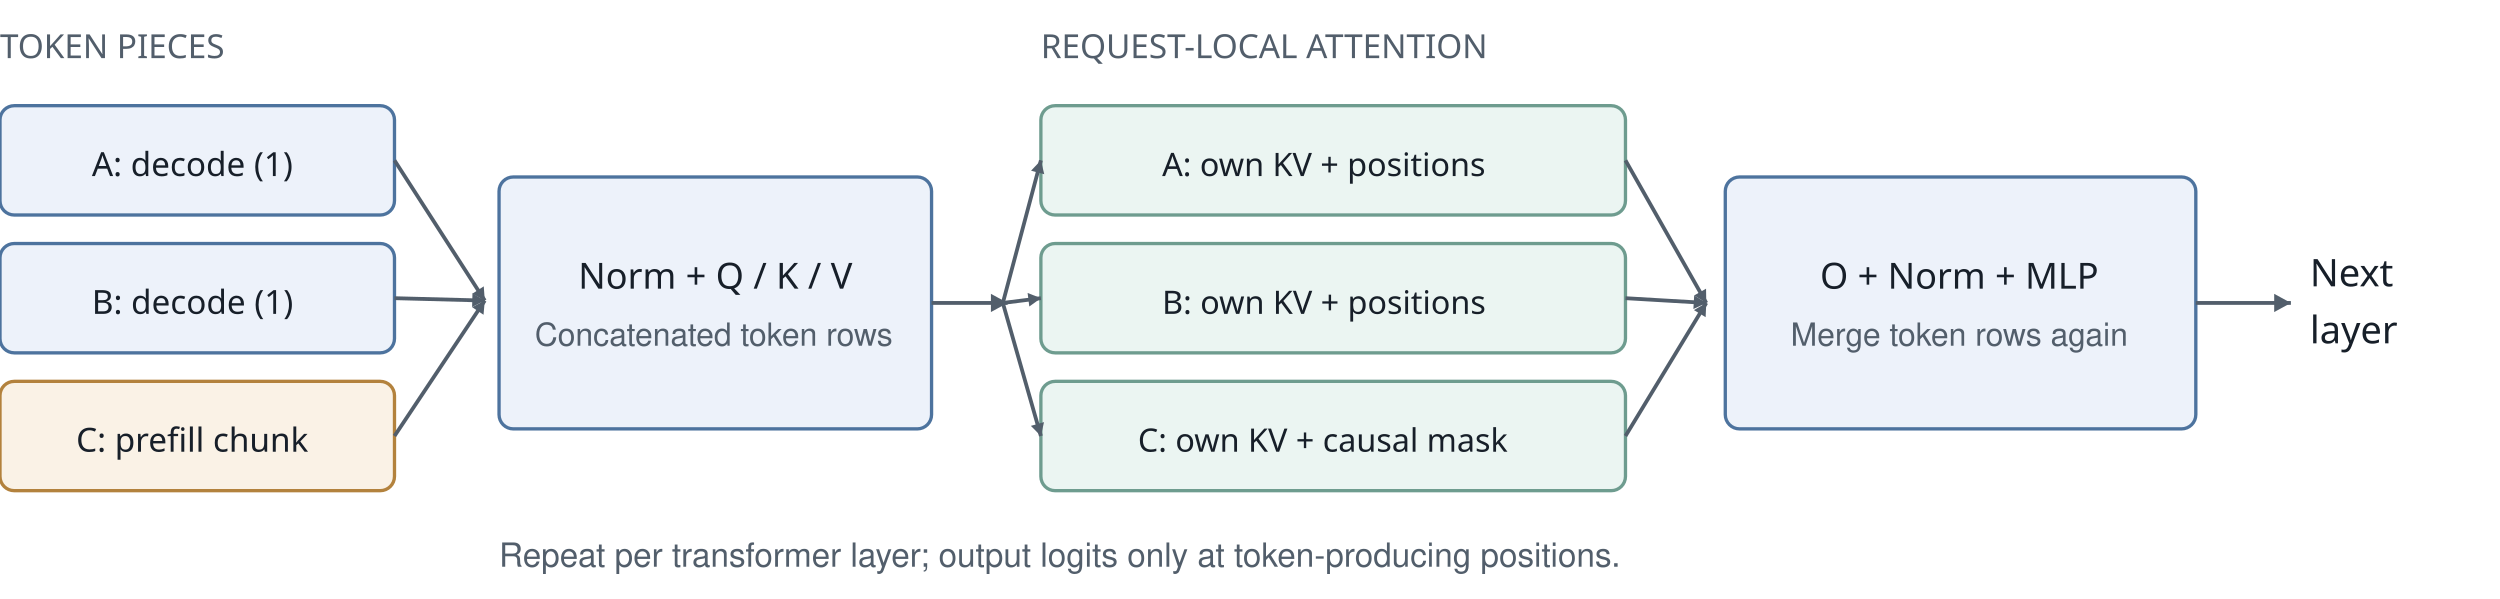
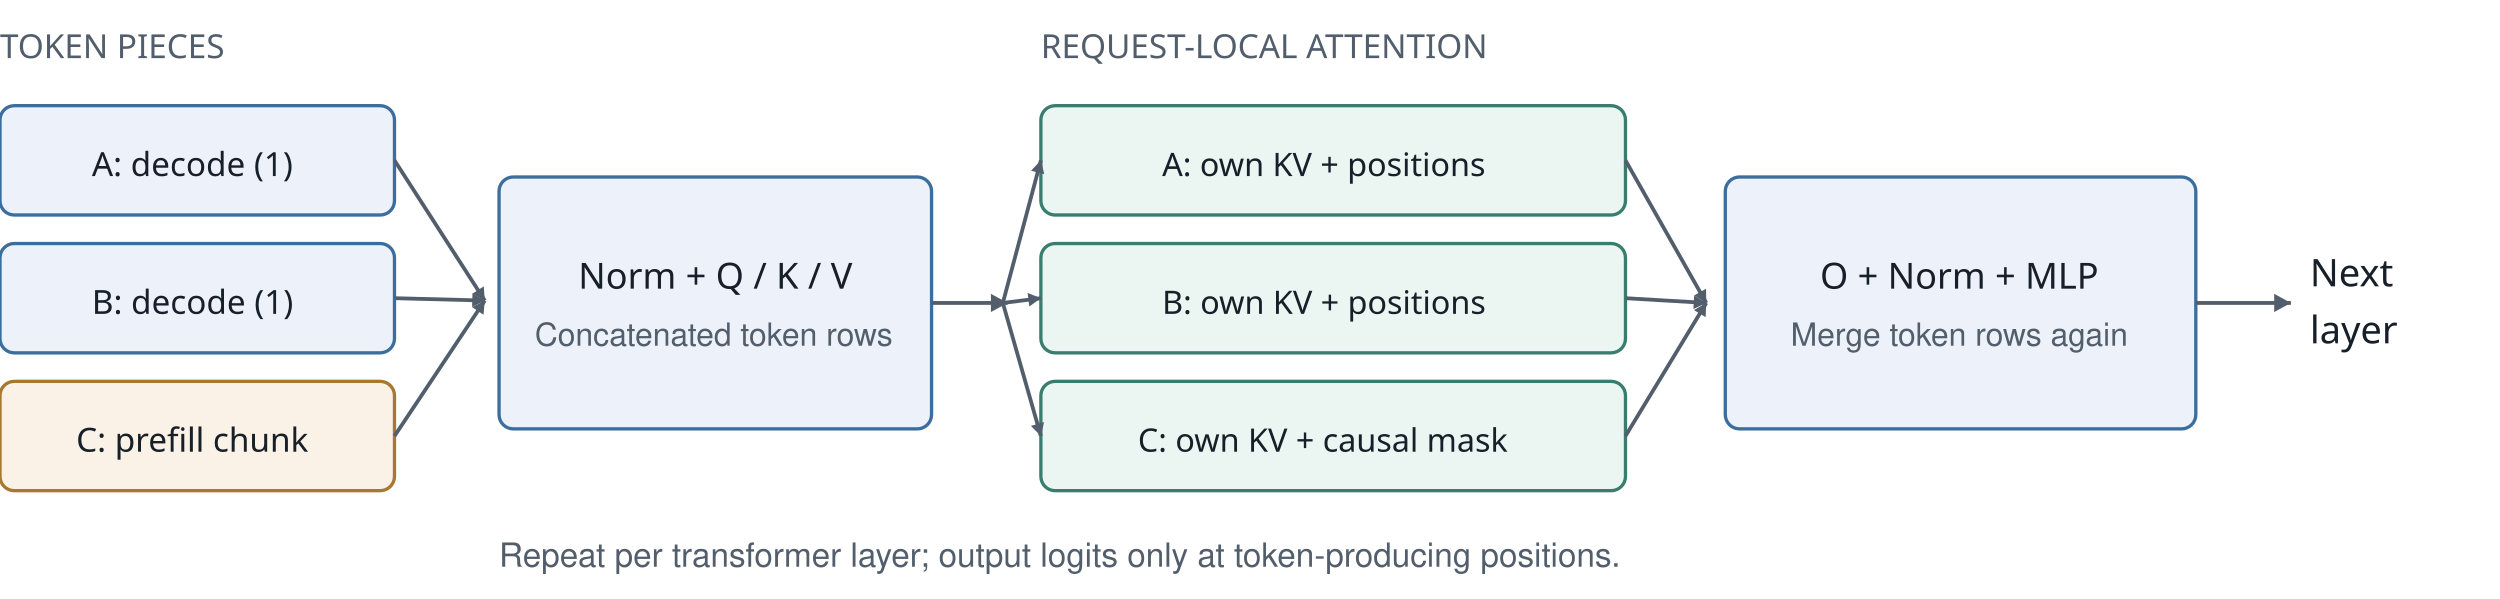
<svg xmlns="http://www.w3.org/2000/svg" width="504" height="120.73" preserveAspectRatio="xMinYMin meet" viewBox="0 0 504 120" version="1.0" fill-rule="evenodd">
  <clipPath id="clip">
    <rect x="0" y="0" width="504" height="120.73" />
  </clipPath>
  <g id="group" transform="scale(1,-1) translate(0,-120)" style="clip-path: url(#clip)">
    <g transform=" matrix(0.958175,0,0,0.958175,0,0)">
      <text x="0" y="113" style="font-family: Helvetica-Bold; font-size: 7px;fill: rgb(32%,37%,42%); stroke:none;" transform="translate(0,226) scale(1,-1)">TOKEN PIECES</text>
-       <rect x="0" y="80" width="83" height="23" rx="3" ry="3" style="stroke: rgb(30%,45%,62%); stroke-linecap: butt; stroke-width: 0.7; fill: rgb(93%,95%,98%); fill-rule: evenodd;" />
+       <rect x="0" y="80" width="83" height="23" rx="3" ry="3" style="stroke: rgb(23%,43%,62%); stroke-linecap: butt; stroke-width: 0.7; fill: rgb(93%,95%,98%); fill-rule: evenodd;" />
      <text x="19.331" y="88.8" style="font-family: Helvetica-Bold; font-size: 7px;fill: rgb(9%,12%,16%); stroke:none;" transform="translate(0,177) scale(1,-1)">A: decode (1)</text>
      <path d="M 83,91.5 L 102,62 Z" style="stroke: rgb(32%,37%,42%); stroke-linecap: butt; stroke-width: 0.8;" />
      <polygon points="102 62, 101.784 64.992, 99.365 63.435" style="stroke: none; stroke-linecap: butt; stroke-width: 1; fill: rgb(32%,37%,42%); fill-rule: evenodd;" />
-       <rect x="0" y="51" width="83" height="23" rx="3" ry="3" style="stroke: rgb(30%,45%,62%); stroke-linecap: butt; stroke-width: 0.7; fill: rgb(93%,95%,98%); fill-rule: evenodd;" />
+       <rect x="0" y="51" width="83" height="23" rx="3" ry="3" style="stroke: rgb(23%,43%,62%); stroke-linecap: butt; stroke-width: 0.7; fill: rgb(93%,95%,98%); fill-rule: evenodd;" />
      <text x="19.331" y="59.8" style="font-family: Helvetica-Bold; font-size: 7px;fill: rgb(9%,12%,16%); stroke:none;" transform="translate(0,119) scale(1,-1)">B: decode (1)</text>
      <path d="M 83,62.5 L 102,62 Z" style="stroke: rgb(32%,37%,42%); stroke-linecap: butt; stroke-width: 0.8;" />
      <polygon points="102 62, 99.406 63.507, 99.33 60.631" style="stroke: none; stroke-linecap: butt; stroke-width: 1; fill: rgb(32%,37%,42%); fill-rule: evenodd;" />
-       <rect x="0" y="22" width="83" height="23" rx="3" ry="3" style="stroke: rgb(70%,51%,24%); stroke-linecap: butt; stroke-width: 0.7; fill: rgb(98%,95%,90%); fill-rule: evenodd;" />
+       <rect x="0" y="22" width="83" height="23" rx="3" ry="3" style="stroke: rgb(66%,47%,19%); stroke-linecap: butt; stroke-width: 0.7; fill: rgb(98%,95%,90%); fill-rule: evenodd;" />
      <text x="16.023" y="30.8" style="font-family: Helvetica-Bold; font-size: 7px;fill: rgb(9%,12%,16%); stroke:none;" transform="translate(0,61) scale(1,-1)">C: prefill chunk</text>
      <path d="M 83,33.5 L 102,62 Z" style="stroke: rgb(32%,37%,42%); stroke-linecap: butt; stroke-width: 0.8;" />
      <polygon points="102 62, 99.343 60.607, 101.736 59.012" style="stroke: none; stroke-linecap: butt; stroke-width: 1; fill: rgb(32%,37%,42%); fill-rule: evenodd;" />
-       <rect x="105" y="35" width="91" height="53" rx="3" ry="3" style="stroke: rgb(30%,45%,62%); stroke-linecap: butt; stroke-width: 0.7; fill: rgb(93%,95%,98%); fill-rule: evenodd;" />
+       <rect x="105" y="35" width="91" height="53" rx="3" ry="3" style="stroke: rgb(23%,43%,62%); stroke-linecap: butt; stroke-width: 0.7; fill: rgb(93%,95%,98%); fill-rule: evenodd;" />
      <text x="121.673" y="64.5" style="font-family: Helvetica-Bold; font-size: 7.6px;fill: rgb(9%,12%,16%); stroke:none;" transform="translate(0,129) scale(1,-1)">Norm + Q / K / V</text>
      <text x="112.514" y="52.5" style="font-family: Helvetica; font-size: 6.7px;fill: rgb(32%,37%,42%); stroke:none;" transform="translate(0,105) scale(1,-1)">Concatenated token rows</text>
      <path d="M 196,61.5 L 212,61.5 Z" style="stroke: rgb(32%,37%,42%); stroke-linecap: butt; stroke-width: 0.8;" />
      <polygon points="212 61.5, 208.49 63.418, 208.49 59.582" style="stroke: none; stroke-linecap: butt; stroke-width: 1; fill: rgb(32%,37%,42%); fill-rule: evenodd;" />
      <text x="219" y="113" style="font-family: Helvetica-Bold; font-size: 7px;fill: rgb(32%,37%,42%); stroke:none;" transform="translate(0,226) scale(1,-1)">REQUEST-LOCAL ATTENTION</text>
-       <rect x="219" y="80" width="123" height="23" rx="3" ry="3" style="stroke: rgb(43%,61%,56%); stroke-linecap: butt; stroke-width: 0.7; fill: rgb(92%,96%,95%); fill-rule: evenodd;" />
+       <rect x="219" y="80" width="123" height="23" rx="3" ry="3" style="stroke: rgb(22%,49%,43%); stroke-linecap: butt; stroke-width: 0.7; fill: rgb(92%,96%,95%); fill-rule: evenodd;" />
      <text x="244.511" y="88.8" style="font-family: Helvetica-Bold; font-size: 6.8px;fill: rgb(9%,12%,16%); stroke:none;" transform="translate(0,177) scale(1,-1)">A: own KV + positions</text>
      <path d="M 211,61.5 L 219,91.5 Z" style="stroke: rgb(32%,37%,42%); stroke-linecap: butt; stroke-width: 0.8;" />
      <polygon points="219 91.5, 216.932 89.327, 219.711 88.586" style="stroke: none; stroke-linecap: butt; stroke-width: 1; fill: rgb(32%,37%,42%); fill-rule: evenodd;" />
      <path d="M 342,91.5 L 359,61.5 Z" style="stroke: rgb(32%,37%,42%); stroke-linecap: butt; stroke-width: 0.8;" />
      <polygon points="359 61.5, 358.953 64.5, 356.451 63.081" style="stroke: none; stroke-linecap: butt; stroke-width: 1; fill: rgb(32%,37%,42%); fill-rule: evenodd;" />
-       <rect x="219" y="51" width="123" height="23" rx="3" ry="3" style="stroke: rgb(43%,61%,56%); stroke-linecap: butt; stroke-width: 0.7; fill: rgb(92%,96%,95%); fill-rule: evenodd;" />
+       <rect x="219" y="51" width="123" height="23" rx="3" ry="3" style="stroke: rgb(22%,49%,43%); stroke-linecap: butt; stroke-width: 0.7; fill: rgb(92%,96%,95%); fill-rule: evenodd;" />
      <text x="244.511" y="59.8" style="font-family: Helvetica-Bold; font-size: 6.8px;fill: rgb(9%,12%,16%); stroke:none;" transform="translate(0,119) scale(1,-1)">B: own KV + positions</text>
      <path d="M 211,61.5 L 219,62.5 Z" style="stroke: rgb(32%,37%,42%); stroke-linecap: butt; stroke-width: 0.8;" />
      <polygon points="219 62.5, 216.209 63.601, 216.566 60.746" style="stroke: none; stroke-linecap: butt; stroke-width: 1; fill: rgb(32%,37%,42%); fill-rule: evenodd;" />
      <path d="M 342,62.5 L 359,61.5 Z" style="stroke: rgb(32%,37%,42%); stroke-linecap: butt; stroke-width: 0.8;" />
      <polygon points="359 61.5, 356.456 63.09, 356.287 60.219" style="stroke: none; stroke-linecap: butt; stroke-width: 1; fill: rgb(32%,37%,42%); fill-rule: evenodd;" />
-       <rect x="219" y="22" width="123" height="23" rx="3" ry="3" style="stroke: rgb(43%,61%,56%); stroke-linecap: butt; stroke-width: 0.7; fill: rgb(92%,96%,95%); fill-rule: evenodd;" />
+       <rect x="219" y="22" width="123" height="23" rx="3" ry="3" style="stroke: rgb(22%,49%,43%); stroke-linecap: butt; stroke-width: 0.7; fill: rgb(92%,96%,95%); fill-rule: evenodd;" />
      <text x="239.401" y="30.8" style="font-family: Helvetica-Bold; font-size: 6.8px;fill: rgb(9%,12%,16%); stroke:none;" transform="translate(0,61) scale(1,-1)">C: own KV + causal mask</text>
      <path d="M 211,61.5 L 219,33.5 Z" style="stroke: rgb(32%,37%,42%); stroke-linecap: butt; stroke-width: 0.8;" />
      <polygon points="219 33.5, 219.66 36.427, 216.894 35.636" style="stroke: none; stroke-linecap: butt; stroke-width: 1; fill: rgb(32%,37%,42%); fill-rule: evenodd;" />
      <path d="M 342,33.5 L 359,61.5 Z" style="stroke: rgb(32%,37%,42%); stroke-linecap: butt; stroke-width: 0.8;" />
      <polygon points="359 61.5, 356.404 59.996, 358.863 58.503" style="stroke: none; stroke-linecap: butt; stroke-width: 1; fill: rgb(32%,37%,42%); fill-rule: evenodd;" />
-       <rect x="363" y="35" width="99" height="53" rx="3" ry="3" style="stroke: rgb(30%,45%,62%); stroke-linecap: butt; stroke-width: 0.7; fill: rgb(93%,95%,98%); fill-rule: evenodd;" />
+       <rect x="363" y="35" width="99" height="53" rx="3" ry="3" style="stroke: rgb(23%,43%,62%); stroke-linecap: butt; stroke-width: 0.7; fill: rgb(93%,95%,98%); fill-rule: evenodd;" />
      <text x="382.936" y="64.5" style="font-family: Helvetica-Bold; font-size: 7.6px;fill: rgb(9%,12%,16%); stroke:none;" transform="translate(0,129) scale(1,-1)">O + Norm + MLP</text>
      <text x="376.752" y="52.5" style="font-family: Helvetica; font-size: 6.7px;fill: rgb(32%,37%,42%); stroke:none;" transform="translate(0,105) scale(1,-1)">Merge token rows again</text>
      <path d="M 462,61.5 L 482,61.5 Z" style="stroke: rgb(32%,37%,42%); stroke-linecap: butt; stroke-width: 0.8;" />
      <polygon points="482 61.5, 478.49 63.418, 478.49 59.582" style="stroke: none; stroke-linecap: butt; stroke-width: 1; fill: rgb(32%,37%,42%); fill-rule: evenodd;" />
      <text x="486" y="65" style="font-family: Helvetica-Bold; font-size: 8px;fill: rgb(9%,12%,16%); stroke:none;" transform="translate(0,130) scale(1,-1)">Next</text>
      <text x="486" y="53" style="font-family: Helvetica-Bold; font-size: 8px;fill: rgb(9%,12%,16%); stroke:none;" transform="translate(0,106) scale(1,-1)">layer</text>
      <text x="105" y="6" style="font-family: Helvetica; font-size: 7px;fill: rgb(32%,37%,42%); stroke:none;" transform="translate(0,12) scale(1,-1)">Repeat per transformer layer; output logits only at token-producing positions.</text>
    </g>
  </g>
</svg>
